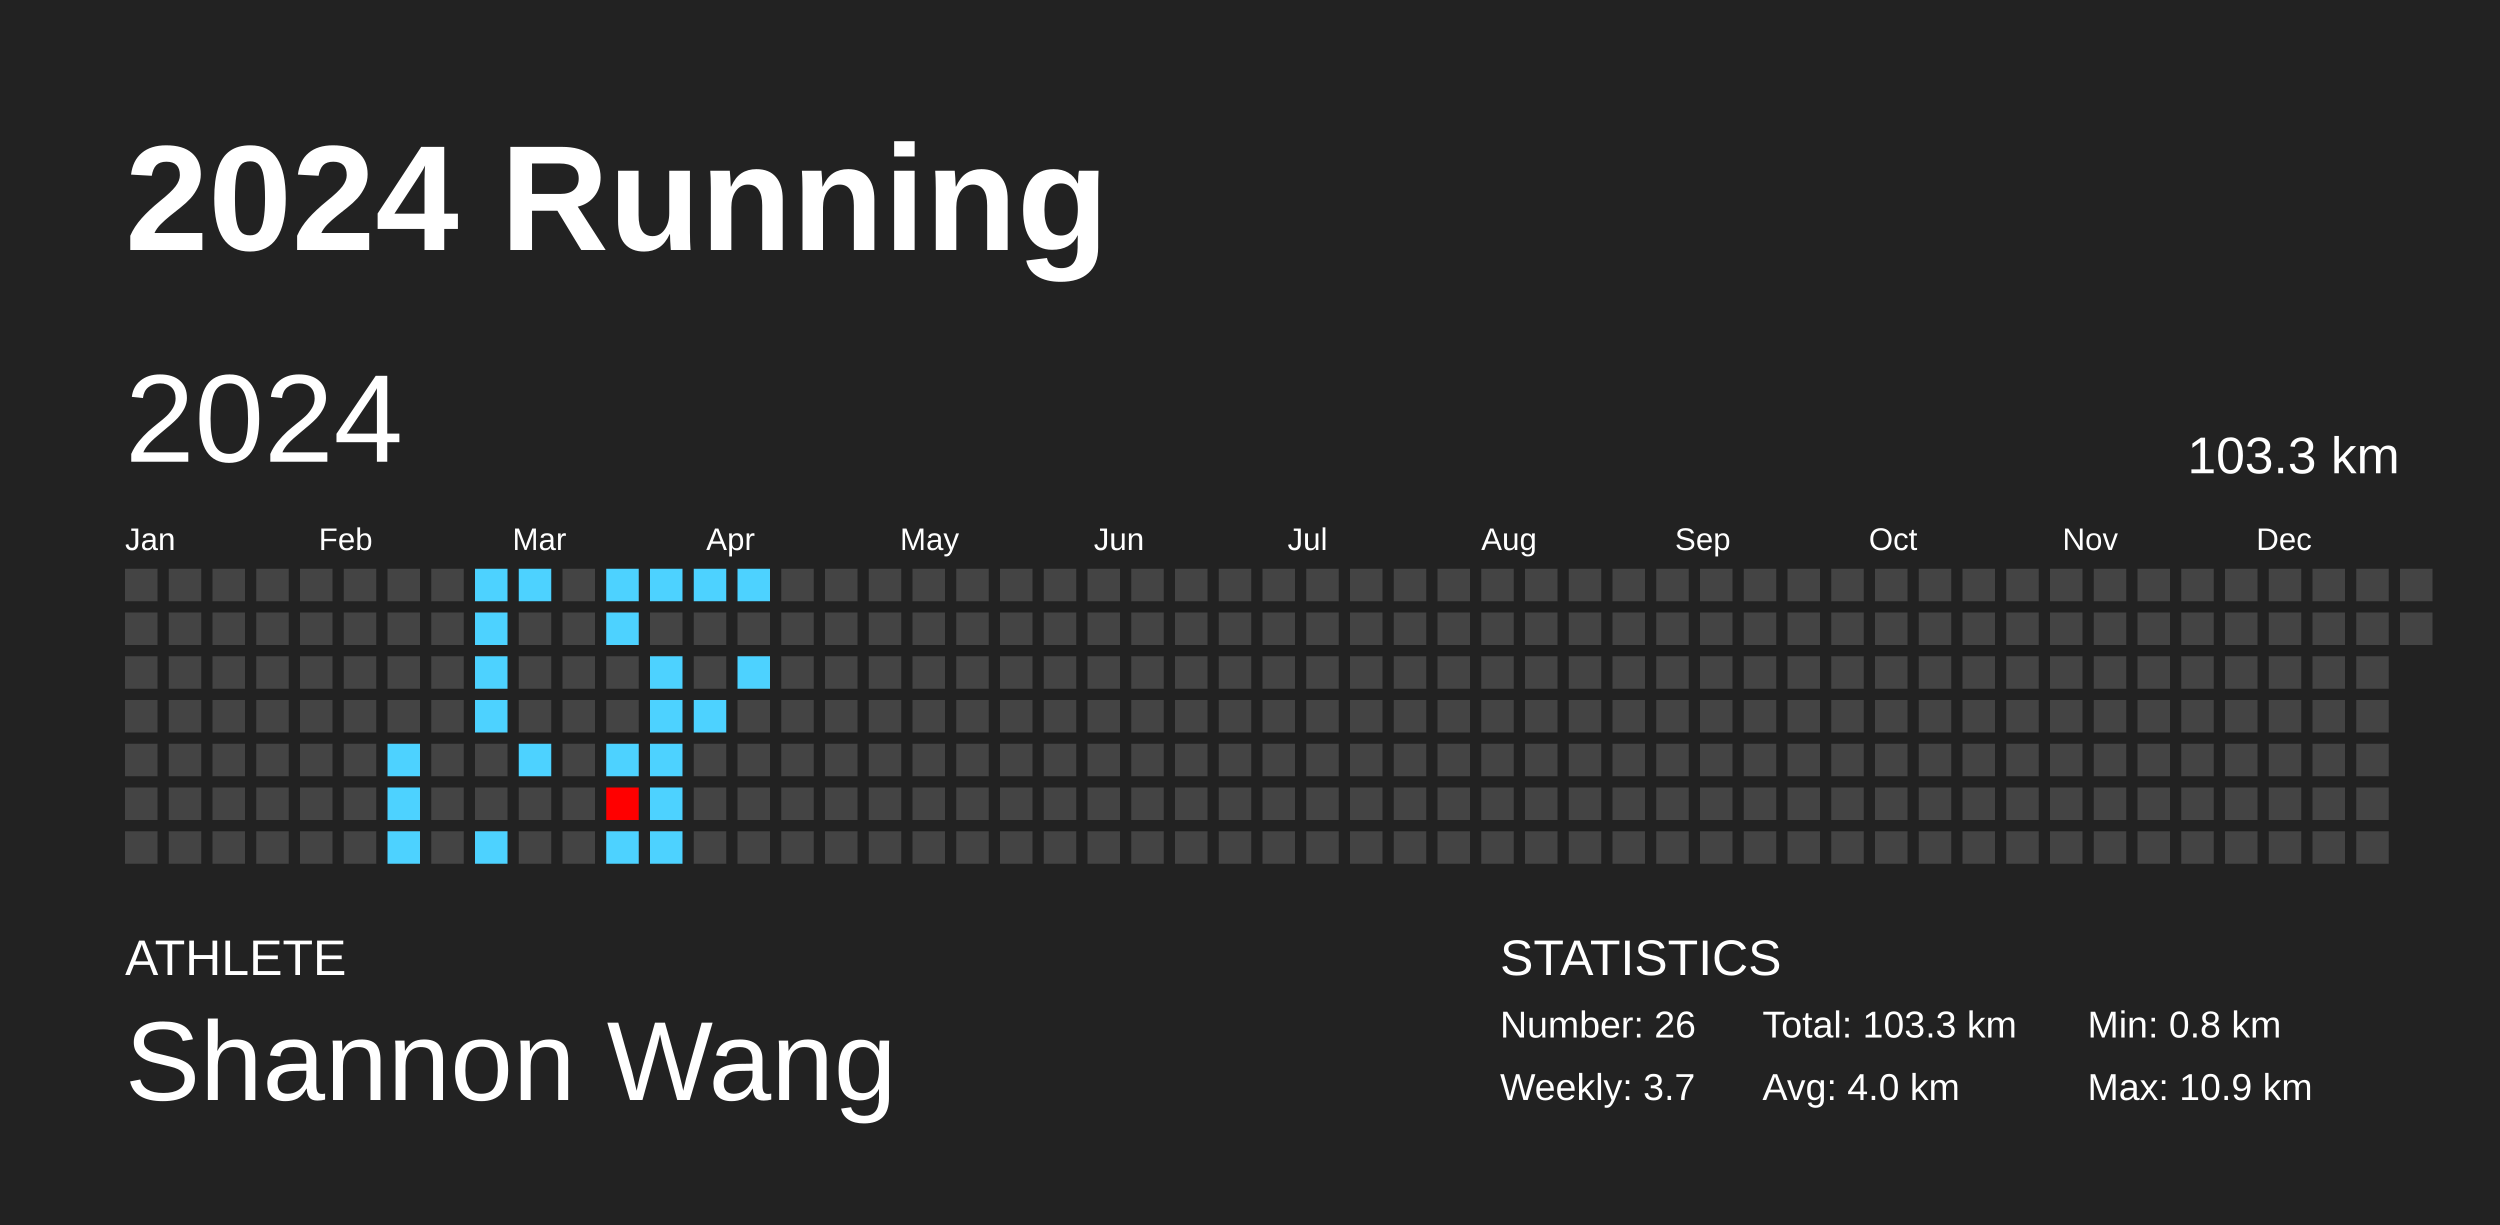
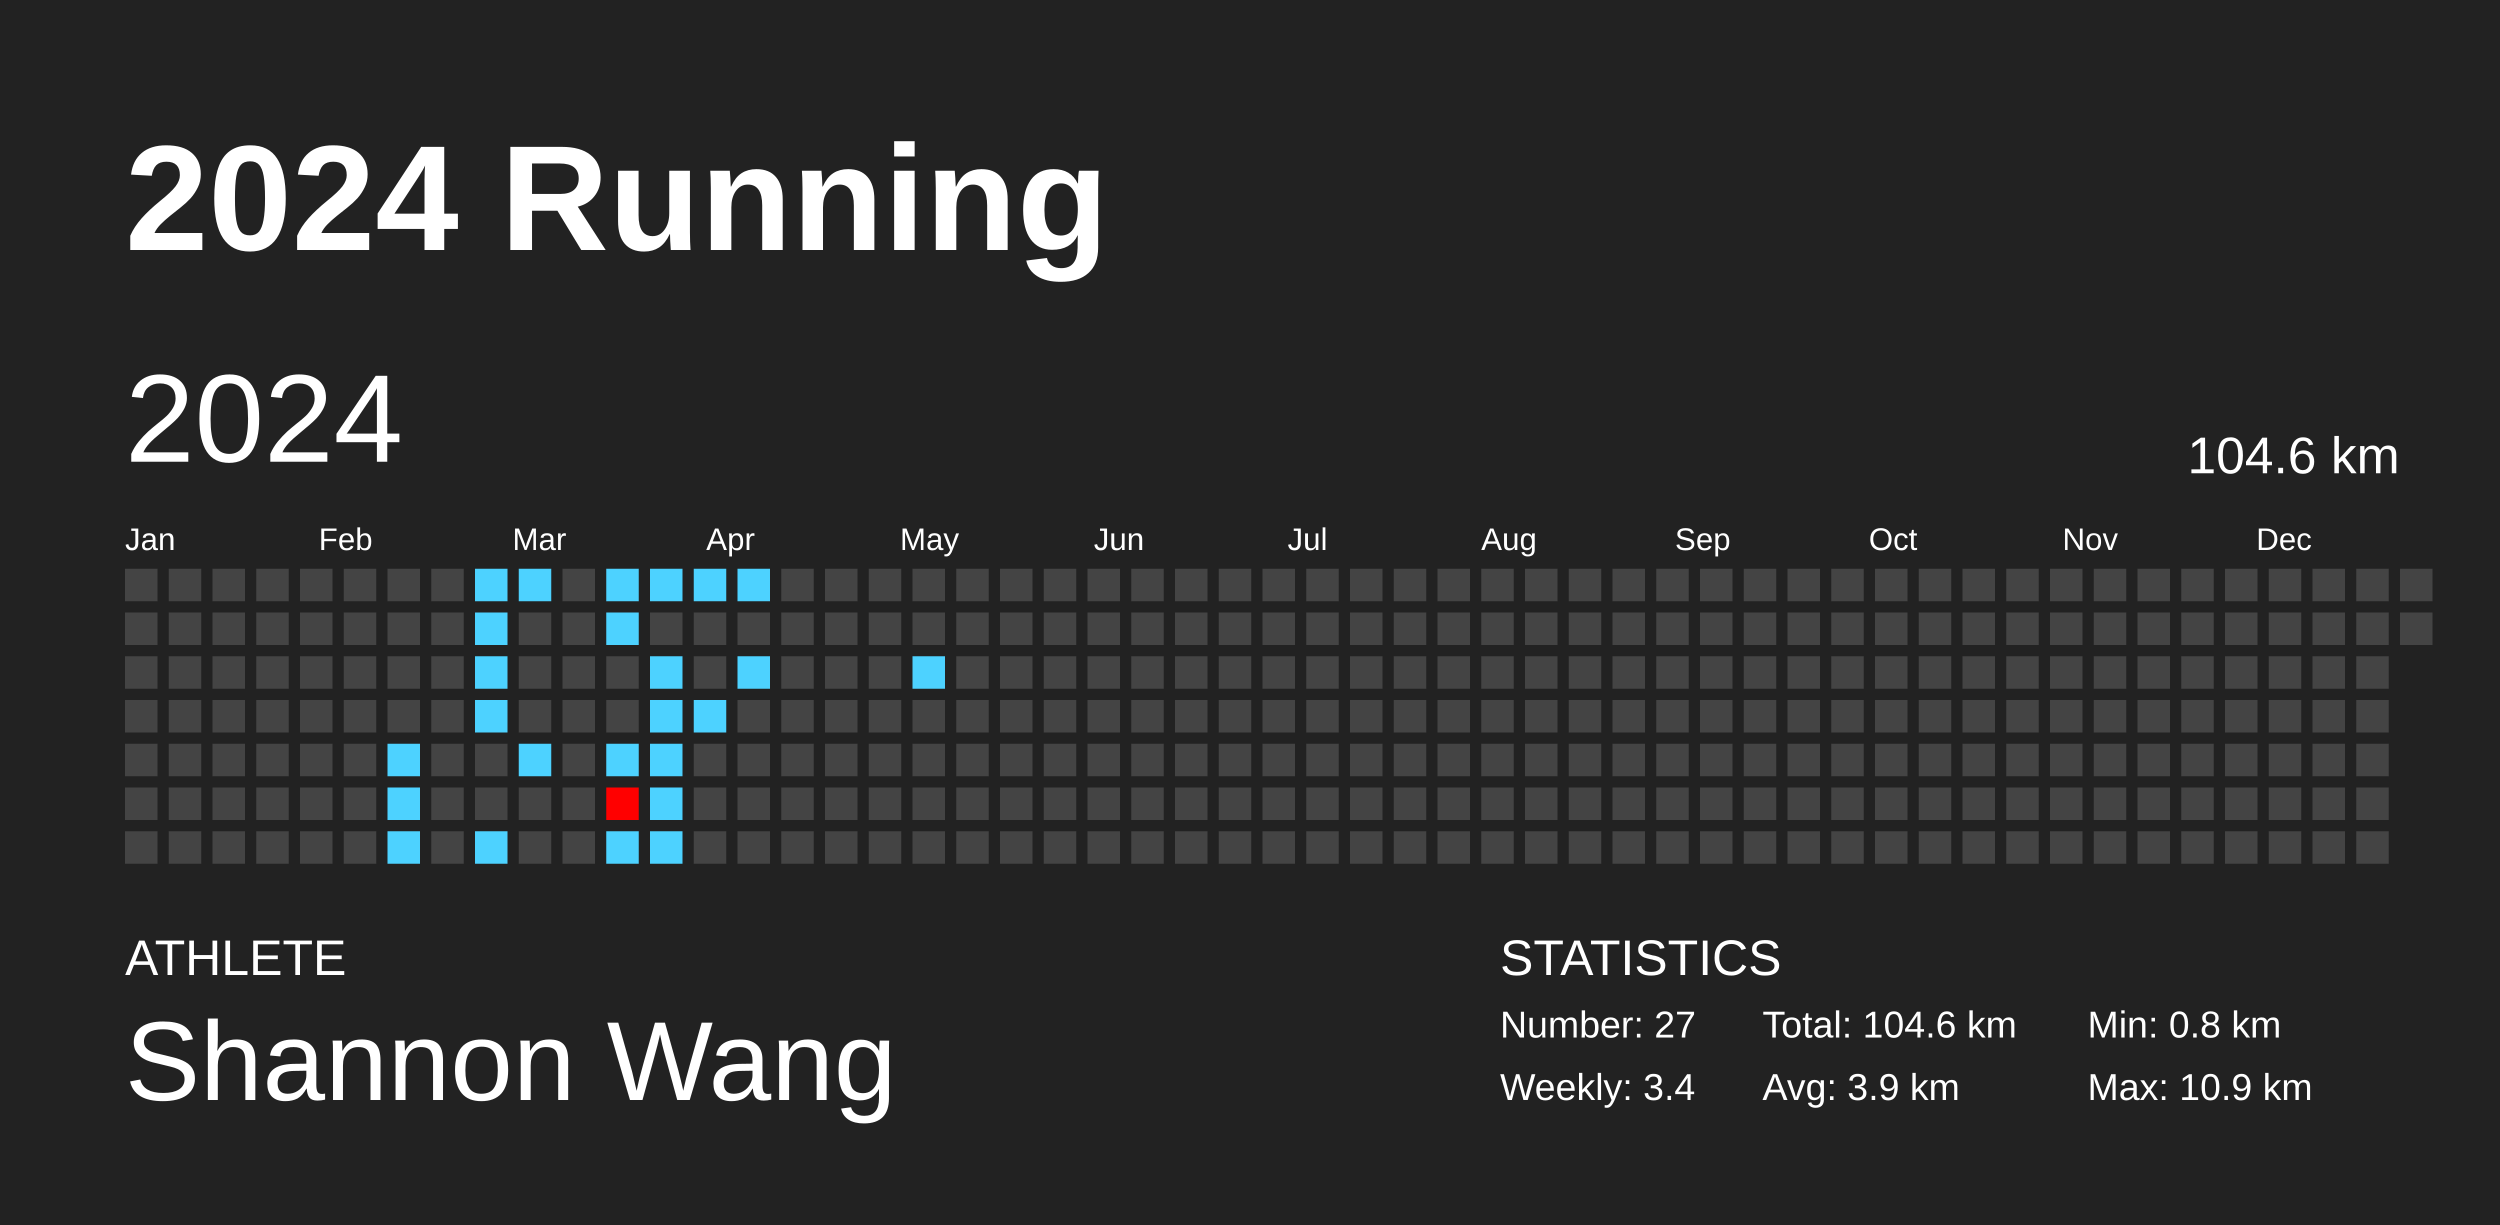
<svg xmlns="http://www.w3.org/2000/svg" baseProfile="full" height="98mm" version="1.1" viewBox="0,0,200,98" width="200mm">
  <defs />
  <rect fill="#222222" height="98" width="200" x="0" y="0" />
  <text fill="#FFFFFF" style="font-size:12px; font-family:Arial; font-weight:bold;" x="10" y="20">2024 Running</text>
  <text fill="#FFFFFF" style="font-size:4px; font-family:Arial" x="10" y="78">ATHLETE</text>
  <text fill="#FFFFFF" style="font-size:9px; font-family:Arial" x="10" y="88">Shannon Wang</text>
  <text fill="#FFFFFF" style="font-size:4px; font-family:Arial" x="120" y="78">STATISTICS</text>
-   <text fill="#FFFFFF" style="font-size:3px; font-family:Arial" x="120" y="83">Number: 26</text>
-   <text fill="#FFFFFF" style="font-size:3px; font-family:Arial" x="120" y="88">Weekly: 3.7</text>
-   <text fill="#FFFFFF" style="font-size:3px; font-family:Arial" x="141" y="83">Total: 103.3 km</text>
-   <text fill="#FFFFFF" style="font-size:3px; font-family:Arial" x="141" y="88">Avg: 4.0 km</text>
+   <text fill="#FFFFFF" style="font-size:3px; font-family:Arial" x="120" y="83">Number: 27</text>
+   <text fill="#FFFFFF" style="font-size:3px; font-family:Arial" x="120" y="88">Weekly: 3.4</text>
+   <text fill="#FFFFFF" style="font-size:3px; font-family:Arial" x="141" y="83">Total: 104.6 km</text>
+   <text fill="#FFFFFF" style="font-size:3px; font-family:Arial" x="141" y="88">Avg: 3.9 km</text>
  <text fill="#FFFFFF" style="font-size:3px; font-family:Arial" x="167" y="83">Min: 0.8 km</text>
  <text fill="#FFFFFF" style="font-size:3px; font-family:Arial" x="167" y="88">Max: 10.9 km</text>
  <text dominant-baseline="hanging" fill="#FFFFFF" style="font-size:10.0px; font-family:Arial;" x="10" y="30">2024</text>
-   <text dominant-baseline="hanging" fill="#FFFFFF" style="font-size:4.125px; font-family:Arial;" x="175" y="35">103.3 km</text>
+   <text dominant-baseline="hanging" fill="#FFFFFF" style="font-size:4.125px; font-family:Arial;" x="175" y="35">104.6 km</text>
  <text fill="#FFFFFF" style="font-size:2.5px; font-family:Arial" x="10.0" y="44">Jan</text>
  <text fill="#FFFFFF" style="font-size:2.5px; font-family:Arial" x="25.5" y="44">Feb</text>
  <text fill="#FFFFFF" style="font-size:2.5px; font-family:Arial" x="41.0" y="44">Mar</text>
  <text fill="#FFFFFF" style="font-size:2.5px; font-family:Arial" x="56.5" y="44">Apr</text>
  <text fill="#FFFFFF" style="font-size:2.5px; font-family:Arial" x="72.0" y="44">May</text>
  <text fill="#FFFFFF" style="font-size:2.5px; font-family:Arial" x="87.5" y="44">Jun</text>
  <text fill="#FFFFFF" style="font-size:2.5px; font-family:Arial" x="103.0" y="44">Jul</text>
  <text fill="#FFFFFF" style="font-size:2.5px; font-family:Arial" x="118.5" y="44">Aug</text>
  <text fill="#FFFFFF" style="font-size:2.5px; font-family:Arial" x="134.0" y="44">Sep</text>
  <text fill="#FFFFFF" style="font-size:2.5px; font-family:Arial" x="149.5" y="44">Oct</text>
  <text fill="#FFFFFF" style="font-size:2.5px; font-family:Arial" x="165.0" y="44">Nov</text>
  <text fill="#FFFFFF" style="font-size:2.5px; font-family:Arial" x="180.5" y="44">Dec</text>
  <rect fill="#444444" height="2.6" width="2.6" x="10.0" y="45.5" />
  <rect fill="#444444" height="2.6" width="2.6" x="10.0" y="49.0" />
  <rect fill="#444444" height="2.6" width="2.6" x="10.0" y="52.5" />
  <rect fill="#444444" height="2.6" width="2.6" x="10.0" y="56.0" />
  <rect fill="#444444" height="2.6" width="2.6" x="10.0" y="59.5" />
  <rect fill="#444444" height="2.6" width="2.6" x="10.0" y="63.0" />
  <rect fill="#444444" height="2.6" width="2.6" x="10.0" y="66.5" />
  <rect fill="#444444" height="2.6" width="2.6" x="13.5" y="45.5" />
  <rect fill="#444444" height="2.6" width="2.6" x="13.5" y="49.0" />
  <rect fill="#444444" height="2.6" width="2.6" x="13.5" y="52.5" />
  <rect fill="#444444" height="2.6" width="2.6" x="13.5" y="56.0" />
  <rect fill="#444444" height="2.6" width="2.6" x="13.5" y="59.5" />
  <rect fill="#444444" height="2.6" width="2.6" x="13.5" y="63.0" />
  <rect fill="#444444" height="2.6" width="2.6" x="13.5" y="66.5" />
  <rect fill="#444444" height="2.6" width="2.6" x="17.0" y="45.5" />
  <rect fill="#444444" height="2.6" width="2.6" x="17.0" y="49.0" />
  <rect fill="#444444" height="2.6" width="2.6" x="17.0" y="52.5" />
  <rect fill="#444444" height="2.6" width="2.6" x="17.0" y="56.0" />
  <rect fill="#444444" height="2.6" width="2.6" x="17.0" y="59.5" />
  <rect fill="#444444" height="2.6" width="2.6" x="17.0" y="63.0" />
  <rect fill="#444444" height="2.6" width="2.6" x="17.0" y="66.5" />
  <rect fill="#444444" height="2.6" width="2.6" x="20.5" y="45.5" />
  <rect fill="#444444" height="2.6" width="2.6" x="20.5" y="49.0" />
  <rect fill="#444444" height="2.6" width="2.6" x="20.5" y="52.5" />
  <rect fill="#444444" height="2.6" width="2.6" x="20.5" y="56.0" />
  <rect fill="#444444" height="2.6" width="2.6" x="20.5" y="59.5" />
  <rect fill="#444444" height="2.6" width="2.6" x="20.5" y="63.0" />
  <rect fill="#444444" height="2.6" width="2.6" x="20.5" y="66.5" />
  <rect fill="#444444" height="2.6" width="2.6" x="24.0" y="45.5" />
  <rect fill="#444444" height="2.6" width="2.6" x="24.0" y="49.0" />
  <rect fill="#444444" height="2.6" width="2.6" x="24.0" y="52.5" />
  <rect fill="#444444" height="2.6" width="2.6" x="24.0" y="56.0" />
  <rect fill="#444444" height="2.6" width="2.6" x="24.0" y="59.5" />
  <rect fill="#444444" height="2.6" width="2.6" x="24.0" y="63.0" />
  <rect fill="#444444" height="2.6" width="2.6" x="24.0" y="66.5" />
  <rect fill="#444444" height="2.6" width="2.6" x="27.5" y="45.5" />
  <rect fill="#444444" height="2.6" width="2.6" x="27.5" y="49.0" />
  <rect fill="#444444" height="2.6" width="2.6" x="27.5" y="52.5" />
  <rect fill="#444444" height="2.6" width="2.6" x="27.5" y="56.0" />
  <rect fill="#444444" height="2.6" width="2.6" x="27.5" y="59.5" />
  <rect fill="#444444" height="2.6" width="2.6" x="27.5" y="63.0" />
  <rect fill="#444444" height="2.6" width="2.6" x="27.5" y="66.5" />
  <rect fill="#444444" height="2.6" width="2.6" x="31.0" y="45.5" />
  <rect fill="#444444" height="2.6" width="2.6" x="31.0" y="49.0" />
  <rect fill="#444444" height="2.6" width="2.6" x="31.0" y="52.5" />
  <rect fill="#444444" height="2.6" width="2.6" x="31.0" y="56.0" />
  <rect fill="#4dd2ff" height="2.6" width="2.6" x="31.0" y="59.5" />
  <rect fill="#4dd2ff" height="2.6" width="2.6" x="31.0" y="63.0" />
  <rect fill="#4dd2ff" height="2.6" width="2.6" x="31.0" y="66.5" />
  <rect fill="#444444" height="2.6" width="2.6" x="34.5" y="45.5" />
  <rect fill="#444444" height="2.6" width="2.6" x="34.5" y="49.0" />
  <rect fill="#444444" height="2.6" width="2.6" x="34.5" y="52.5" />
  <rect fill="#444444" height="2.6" width="2.6" x="34.5" y="56.0" />
  <rect fill="#444444" height="2.6" width="2.6" x="34.5" y="59.5" />
  <rect fill="#444444" height="2.6" width="2.6" x="34.5" y="63.0" />
  <rect fill="#444444" height="2.6" width="2.6" x="34.5" y="66.5" />
  <rect fill="#4dd2ff" height="2.6" width="2.6" x="38.0" y="45.5" />
  <rect fill="#4dd2ff" height="2.6" width="2.6" x="38.0" y="49.0" />
  <rect fill="#4dd2ff" height="2.6" width="2.6" x="38.0" y="52.5" />
  <rect fill="#4dd2ff" height="2.6" width="2.6" x="38.0" y="56.0" />
  <rect fill="#444444" height="2.6" width="2.6" x="38.0" y="59.5" />
  <rect fill="#444444" height="2.6" width="2.6" x="38.0" y="63.0" />
  <rect fill="#4dd2ff" height="2.6" width="2.6" x="38.0" y="66.5" />
  <rect fill="#4dd2ff" height="2.6" width="2.6" x="41.5" y="45.5" />
  <rect fill="#444444" height="2.6" width="2.6" x="41.5" y="49.0" />
  <rect fill="#444444" height="2.6" width="2.6" x="41.5" y="52.5" />
  <rect fill="#444444" height="2.6" width="2.6" x="41.5" y="56.0" />
  <rect fill="#4dd2ff" height="2.6" width="2.6" x="41.5" y="59.5" />
  <rect fill="#444444" height="2.6" width="2.6" x="41.5" y="63.0" />
  <rect fill="#444444" height="2.6" width="2.6" x="41.5" y="66.5" />
  <rect fill="#444444" height="2.6" width="2.6" x="45.0" y="45.5" />
  <rect fill="#444444" height="2.6" width="2.6" x="45.0" y="49.0" />
  <rect fill="#444444" height="2.6" width="2.6" x="45.0" y="52.5" />
  <rect fill="#444444" height="2.6" width="2.6" x="45.0" y="56.0" />
  <rect fill="#444444" height="2.6" width="2.6" x="45.0" y="59.5" />
  <rect fill="#444444" height="2.6" width="2.6" x="45.0" y="63.0" />
  <rect fill="#444444" height="2.6" width="2.6" x="45.0" y="66.5" />
  <rect fill="#4dd2ff" height="2.6" width="2.6" x="48.5" y="45.5" />
  <rect fill="#4dd2ff" height="2.6" width="2.6" x="48.5" y="49.0" />
  <rect fill="#444444" height="2.6" width="2.6" x="48.5" y="52.5" />
  <rect fill="#444444" height="2.6" width="2.6" x="48.5" y="56.0" />
  <rect fill="#4dd2ff" height="2.6" width="2.6" x="48.5" y="59.5" />
  <rect fill="#ff0000" height="2.6" width="2.6" x="48.5" y="63.0" />
  <rect fill="#4dd2ff" height="2.6" width="2.6" x="48.5" y="66.5" />
  <rect fill="#4dd2ff" height="2.6" width="2.6" x="52.0" y="45.5" />
  <rect fill="#444444" height="2.6" width="2.6" x="52.0" y="49.0" />
  <rect fill="#4dd2ff" height="2.6" width="2.6" x="52.0" y="52.5" />
  <rect fill="#4dd2ff" height="2.6" width="2.6" x="52.0" y="56.0" />
  <rect fill="#4dd2ff" height="2.6" width="2.6" x="52.0" y="59.5" />
  <rect fill="#4dd2ff" height="2.6" width="2.6" x="52.0" y="63.0" />
  <rect fill="#4dd2ff" height="2.6" width="2.6" x="52.0" y="66.5" />
  <rect fill="#4dd2ff" height="2.6" width="2.6" x="55.5" y="45.5" />
  <rect fill="#444444" height="2.6" width="2.6" x="55.5" y="49.0" />
  <rect fill="#444444" height="2.6" width="2.6" x="55.5" y="52.5" />
  <rect fill="#4dd2ff" height="2.6" width="2.6" x="55.5" y="56.0" />
  <rect fill="#444444" height="2.6" width="2.6" x="55.5" y="59.5" />
  <rect fill="#444444" height="2.6" width="2.6" x="55.5" y="63.0" />
  <rect fill="#444444" height="2.6" width="2.6" x="55.5" y="66.5" />
  <rect fill="#4dd2ff" height="2.6" width="2.6" x="59.0" y="45.5" />
  <rect fill="#444444" height="2.6" width="2.6" x="59.0" y="49.0" />
  <rect fill="#4dd2ff" height="2.6" width="2.6" x="59.0" y="52.5" />
  <rect fill="#444444" height="2.6" width="2.6" x="59.0" y="56.0" />
  <rect fill="#444444" height="2.6" width="2.6" x="59.0" y="59.5" />
  <rect fill="#444444" height="2.6" width="2.6" x="59.0" y="63.0" />
  <rect fill="#444444" height="2.6" width="2.6" x="59.0" y="66.5" />
  <rect fill="#444444" height="2.6" width="2.6" x="62.5" y="45.5" />
  <rect fill="#444444" height="2.6" width="2.6" x="62.5" y="49.0" />
  <rect fill="#444444" height="2.6" width="2.6" x="62.5" y="52.5" />
  <rect fill="#444444" height="2.6" width="2.6" x="62.5" y="56.0" />
  <rect fill="#444444" height="2.6" width="2.6" x="62.5" y="59.5" />
  <rect fill="#444444" height="2.6" width="2.6" x="62.5" y="63.0" />
  <rect fill="#444444" height="2.6" width="2.6" x="62.5" y="66.5" />
  <rect fill="#444444" height="2.6" width="2.6" x="66.0" y="45.5" />
  <rect fill="#444444" height="2.6" width="2.6" x="66.0" y="49.0" />
  <rect fill="#444444" height="2.6" width="2.6" x="66.0" y="52.5" />
  <rect fill="#444444" height="2.6" width="2.6" x="66.0" y="56.0" />
  <rect fill="#444444" height="2.6" width="2.6" x="66.0" y="59.5" />
  <rect fill="#444444" height="2.6" width="2.6" x="66.0" y="63.0" />
  <rect fill="#444444" height="2.6" width="2.6" x="66.0" y="66.5" />
  <rect fill="#444444" height="2.6" width="2.6" x="69.5" y="45.5" />
  <rect fill="#444444" height="2.6" width="2.6" x="69.5" y="49.0" />
  <rect fill="#444444" height="2.6" width="2.6" x="69.5" y="52.5" />
  <rect fill="#444444" height="2.6" width="2.6" x="69.5" y="56.0" />
  <rect fill="#444444" height="2.6" width="2.6" x="69.5" y="59.5" />
  <rect fill="#444444" height="2.6" width="2.6" x="69.5" y="63.0" />
  <rect fill="#444444" height="2.6" width="2.6" x="69.5" y="66.5" />
  <rect fill="#444444" height="2.6" width="2.6" x="73.0" y="45.5" />
  <rect fill="#444444" height="2.6" width="2.6" x="73.0" y="49.0" />
-   <rect fill="#444444" height="2.6" width="2.6" x="73.0" y="52.5" />
+   <rect fill="#4dd2ff" height="2.6" width="2.6" x="73.0" y="52.5" />
  <rect fill="#444444" height="2.6" width="2.6" x="73.0" y="56.0" />
  <rect fill="#444444" height="2.6" width="2.6" x="73.0" y="59.5" />
  <rect fill="#444444" height="2.6" width="2.6" x="73.0" y="63.0" />
  <rect fill="#444444" height="2.6" width="2.6" x="73.0" y="66.5" />
  <rect fill="#444444" height="2.6" width="2.6" x="76.5" y="45.5" />
  <rect fill="#444444" height="2.6" width="2.6" x="76.5" y="49.0" />
  <rect fill="#444444" height="2.6" width="2.6" x="76.5" y="52.5" />
  <rect fill="#444444" height="2.6" width="2.6" x="76.5" y="56.0" />
  <rect fill="#444444" height="2.6" width="2.6" x="76.5" y="59.5" />
  <rect fill="#444444" height="2.6" width="2.6" x="76.5" y="63.0" />
  <rect fill="#444444" height="2.6" width="2.6" x="76.5" y="66.5" />
  <rect fill="#444444" height="2.6" width="2.6" x="80.0" y="45.5" />
  <rect fill="#444444" height="2.6" width="2.6" x="80.0" y="49.0" />
  <rect fill="#444444" height="2.6" width="2.6" x="80.0" y="52.5" />
  <rect fill="#444444" height="2.6" width="2.6" x="80.0" y="56.0" />
  <rect fill="#444444" height="2.6" width="2.6" x="80.0" y="59.5" />
  <rect fill="#444444" height="2.6" width="2.6" x="80.0" y="63.0" />
  <rect fill="#444444" height="2.6" width="2.6" x="80.0" y="66.5" />
  <rect fill="#444444" height="2.6" width="2.6" x="83.5" y="45.5" />
  <rect fill="#444444" height="2.6" width="2.6" x="83.5" y="49.0" />
  <rect fill="#444444" height="2.6" width="2.6" x="83.5" y="52.5" />
  <rect fill="#444444" height="2.6" width="2.6" x="83.5" y="56.0" />
  <rect fill="#444444" height="2.6" width="2.6" x="83.5" y="59.5" />
  <rect fill="#444444" height="2.6" width="2.6" x="83.5" y="63.0" />
  <rect fill="#444444" height="2.6" width="2.6" x="83.5" y="66.5" />
  <rect fill="#444444" height="2.6" width="2.6" x="87.0" y="45.5" />
  <rect fill="#444444" height="2.6" width="2.6" x="87.0" y="49.0" />
  <rect fill="#444444" height="2.6" width="2.6" x="87.0" y="52.5" />
  <rect fill="#444444" height="2.6" width="2.6" x="87.0" y="56.0" />
  <rect fill="#444444" height="2.6" width="2.6" x="87.0" y="59.5" />
  <rect fill="#444444" height="2.6" width="2.6" x="87.0" y="63.0" />
  <rect fill="#444444" height="2.6" width="2.6" x="87.0" y="66.5" />
  <rect fill="#444444" height="2.6" width="2.6" x="90.5" y="45.5" />
  <rect fill="#444444" height="2.6" width="2.6" x="90.5" y="49.0" />
  <rect fill="#444444" height="2.6" width="2.6" x="90.5" y="52.5" />
  <rect fill="#444444" height="2.6" width="2.6" x="90.5" y="56.0" />
  <rect fill="#444444" height="2.6" width="2.6" x="90.5" y="59.5" />
  <rect fill="#444444" height="2.6" width="2.6" x="90.5" y="63.0" />
  <rect fill="#444444" height="2.6" width="2.6" x="90.5" y="66.5" />
  <rect fill="#444444" height="2.6" width="2.6" x="94.0" y="45.5" />
  <rect fill="#444444" height="2.6" width="2.6" x="94.0" y="49.0" />
  <rect fill="#444444" height="2.6" width="2.6" x="94.0" y="52.5" />
  <rect fill="#444444" height="2.6" width="2.6" x="94.0" y="56.0" />
  <rect fill="#444444" height="2.6" width="2.6" x="94.0" y="59.5" />
  <rect fill="#444444" height="2.6" width="2.6" x="94.0" y="63.0" />
  <rect fill="#444444" height="2.6" width="2.6" x="94.0" y="66.5" />
  <rect fill="#444444" height="2.6" width="2.6" x="97.5" y="45.5" />
  <rect fill="#444444" height="2.6" width="2.6" x="97.5" y="49.0" />
  <rect fill="#444444" height="2.6" width="2.6" x="97.5" y="52.5" />
  <rect fill="#444444" height="2.6" width="2.6" x="97.5" y="56.0" />
  <rect fill="#444444" height="2.6" width="2.6" x="97.5" y="59.5" />
  <rect fill="#444444" height="2.6" width="2.6" x="97.5" y="63.0" />
  <rect fill="#444444" height="2.6" width="2.6" x="97.5" y="66.5" />
  <rect fill="#444444" height="2.6" width="2.6" x="101.0" y="45.5" />
  <rect fill="#444444" height="2.6" width="2.6" x="101.0" y="49.0" />
  <rect fill="#444444" height="2.6" width="2.6" x="101.0" y="52.5" />
  <rect fill="#444444" height="2.6" width="2.6" x="101.0" y="56.0" />
  <rect fill="#444444" height="2.6" width="2.6" x="101.0" y="59.5" />
  <rect fill="#444444" height="2.6" width="2.6" x="101.0" y="63.0" />
  <rect fill="#444444" height="2.6" width="2.6" x="101.0" y="66.5" />
  <rect fill="#444444" height="2.6" width="2.6" x="104.5" y="45.5" />
  <rect fill="#444444" height="2.6" width="2.6" x="104.5" y="49.0" />
  <rect fill="#444444" height="2.6" width="2.6" x="104.5" y="52.5" />
  <rect fill="#444444" height="2.6" width="2.6" x="104.5" y="56.0" />
  <rect fill="#444444" height="2.6" width="2.6" x="104.5" y="59.5" />
  <rect fill="#444444" height="2.6" width="2.6" x="104.5" y="63.0" />
  <rect fill="#444444" height="2.6" width="2.6" x="104.5" y="66.5" />
  <rect fill="#444444" height="2.6" width="2.6" x="108.0" y="45.5" />
  <rect fill="#444444" height="2.6" width="2.6" x="108.0" y="49.0" />
  <rect fill="#444444" height="2.6" width="2.6" x="108.0" y="52.5" />
  <rect fill="#444444" height="2.6" width="2.6" x="108.0" y="56.0" />
  <rect fill="#444444" height="2.6" width="2.6" x="108.0" y="59.5" />
  <rect fill="#444444" height="2.6" width="2.6" x="108.0" y="63.0" />
  <rect fill="#444444" height="2.6" width="2.6" x="108.0" y="66.5" />
  <rect fill="#444444" height="2.6" width="2.6" x="111.5" y="45.5" />
  <rect fill="#444444" height="2.6" width="2.6" x="111.5" y="49.0" />
  <rect fill="#444444" height="2.6" width="2.6" x="111.5" y="52.5" />
  <rect fill="#444444" height="2.6" width="2.6" x="111.5" y="56.0" />
  <rect fill="#444444" height="2.6" width="2.6" x="111.5" y="59.5" />
  <rect fill="#444444" height="2.6" width="2.6" x="111.5" y="63.0" />
  <rect fill="#444444" height="2.6" width="2.6" x="111.5" y="66.5" />
  <rect fill="#444444" height="2.6" width="2.6" x="115.0" y="45.5" />
  <rect fill="#444444" height="2.6" width="2.6" x="115.0" y="49.0" />
  <rect fill="#444444" height="2.6" width="2.6" x="115.0" y="52.5" />
  <rect fill="#444444" height="2.6" width="2.6" x="115.0" y="56.0" />
  <rect fill="#444444" height="2.6" width="2.6" x="115.0" y="59.5" />
  <rect fill="#444444" height="2.6" width="2.6" x="115.0" y="63.0" />
  <rect fill="#444444" height="2.6" width="2.6" x="115.0" y="66.5" />
  <rect fill="#444444" height="2.6" width="2.6" x="118.5" y="45.5" />
  <rect fill="#444444" height="2.6" width="2.6" x="118.5" y="49.0" />
  <rect fill="#444444" height="2.6" width="2.6" x="118.5" y="52.5" />
  <rect fill="#444444" height="2.6" width="2.6" x="118.5" y="56.0" />
  <rect fill="#444444" height="2.6" width="2.6" x="118.5" y="59.5" />
  <rect fill="#444444" height="2.6" width="2.6" x="118.5" y="63.0" />
  <rect fill="#444444" height="2.6" width="2.6" x="118.5" y="66.5" />
  <rect fill="#444444" height="2.6" width="2.6" x="122.0" y="45.5" />
  <rect fill="#444444" height="2.6" width="2.6" x="122.0" y="49.0" />
  <rect fill="#444444" height="2.6" width="2.6" x="122.0" y="52.5" />
  <rect fill="#444444" height="2.6" width="2.6" x="122.0" y="56.0" />
  <rect fill="#444444" height="2.6" width="2.6" x="122.0" y="59.5" />
  <rect fill="#444444" height="2.6" width="2.6" x="122.0" y="63.0" />
  <rect fill="#444444" height="2.6" width="2.6" x="122.0" y="66.5" />
  <rect fill="#444444" height="2.6" width="2.6" x="125.5" y="45.5" />
  <rect fill="#444444" height="2.6" width="2.6" x="125.5" y="49.0" />
  <rect fill="#444444" height="2.6" width="2.6" x="125.5" y="52.5" />
  <rect fill="#444444" height="2.6" width="2.6" x="125.5" y="56.0" />
  <rect fill="#444444" height="2.6" width="2.6" x="125.5" y="59.5" />
  <rect fill="#444444" height="2.6" width="2.6" x="125.5" y="63.0" />
  <rect fill="#444444" height="2.6" width="2.6" x="125.5" y="66.5" />
  <rect fill="#444444" height="2.6" width="2.6" x="129.0" y="45.5" />
  <rect fill="#444444" height="2.6" width="2.6" x="129.0" y="49.0" />
  <rect fill="#444444" height="2.6" width="2.6" x="129.0" y="52.5" />
  <rect fill="#444444" height="2.6" width="2.6" x="129.0" y="56.0" />
  <rect fill="#444444" height="2.6" width="2.6" x="129.0" y="59.5" />
  <rect fill="#444444" height="2.6" width="2.6" x="129.0" y="63.0" />
  <rect fill="#444444" height="2.6" width="2.6" x="129.0" y="66.5" />
  <rect fill="#444444" height="2.6" width="2.6" x="132.5" y="45.5" />
  <rect fill="#444444" height="2.6" width="2.6" x="132.5" y="49.0" />
  <rect fill="#444444" height="2.6" width="2.6" x="132.5" y="52.5" />
  <rect fill="#444444" height="2.6" width="2.6" x="132.5" y="56.0" />
  <rect fill="#444444" height="2.6" width="2.6" x="132.5" y="59.5" />
  <rect fill="#444444" height="2.6" width="2.6" x="132.5" y="63.0" />
  <rect fill="#444444" height="2.6" width="2.6" x="132.5" y="66.5" />
  <rect fill="#444444" height="2.6" width="2.6" x="136.0" y="45.5" />
  <rect fill="#444444" height="2.6" width="2.6" x="136.0" y="49.0" />
  <rect fill="#444444" height="2.6" width="2.6" x="136.0" y="52.5" />
  <rect fill="#444444" height="2.6" width="2.6" x="136.0" y="56.0" />
  <rect fill="#444444" height="2.6" width="2.6" x="136.0" y="59.5" />
  <rect fill="#444444" height="2.6" width="2.6" x="136.0" y="63.0" />
  <rect fill="#444444" height="2.6" width="2.6" x="136.0" y="66.5" />
  <rect fill="#444444" height="2.6" width="2.6" x="139.5" y="45.5" />
  <rect fill="#444444" height="2.6" width="2.6" x="139.5" y="49.0" />
  <rect fill="#444444" height="2.6" width="2.6" x="139.5" y="52.5" />
  <rect fill="#444444" height="2.6" width="2.6" x="139.5" y="56.0" />
  <rect fill="#444444" height="2.6" width="2.6" x="139.5" y="59.5" />
  <rect fill="#444444" height="2.6" width="2.6" x="139.5" y="63.0" />
  <rect fill="#444444" height="2.6" width="2.6" x="139.5" y="66.5" />
  <rect fill="#444444" height="2.6" width="2.6" x="143.0" y="45.5" />
  <rect fill="#444444" height="2.6" width="2.6" x="143.0" y="49.0" />
  <rect fill="#444444" height="2.6" width="2.6" x="143.0" y="52.5" />
  <rect fill="#444444" height="2.6" width="2.6" x="143.0" y="56.0" />
  <rect fill="#444444" height="2.6" width="2.6" x="143.0" y="59.5" />
  <rect fill="#444444" height="2.6" width="2.6" x="143.0" y="63.0" />
  <rect fill="#444444" height="2.6" width="2.6" x="143.0" y="66.5" />
  <rect fill="#444444" height="2.6" width="2.6" x="146.5" y="45.5" />
  <rect fill="#444444" height="2.6" width="2.6" x="146.5" y="49.0" />
  <rect fill="#444444" height="2.6" width="2.6" x="146.5" y="52.5" />
  <rect fill="#444444" height="2.6" width="2.6" x="146.5" y="56.0" />
  <rect fill="#444444" height="2.6" width="2.6" x="146.5" y="59.5" />
  <rect fill="#444444" height="2.6" width="2.6" x="146.5" y="63.0" />
  <rect fill="#444444" height="2.6" width="2.6" x="146.5" y="66.5" />
  <rect fill="#444444" height="2.6" width="2.6" x="150.0" y="45.5" />
  <rect fill="#444444" height="2.6" width="2.6" x="150.0" y="49.0" />
  <rect fill="#444444" height="2.6" width="2.6" x="150.0" y="52.5" />
  <rect fill="#444444" height="2.6" width="2.6" x="150.0" y="56.0" />
  <rect fill="#444444" height="2.6" width="2.6" x="150.0" y="59.5" />
  <rect fill="#444444" height="2.6" width="2.6" x="150.0" y="63.0" />
  <rect fill="#444444" height="2.6" width="2.6" x="150.0" y="66.5" />
  <rect fill="#444444" height="2.6" width="2.6" x="153.5" y="45.5" />
  <rect fill="#444444" height="2.6" width="2.6" x="153.5" y="49.0" />
  <rect fill="#444444" height="2.6" width="2.6" x="153.5" y="52.5" />
  <rect fill="#444444" height="2.6" width="2.6" x="153.5" y="56.0" />
  <rect fill="#444444" height="2.6" width="2.6" x="153.5" y="59.5" />
  <rect fill="#444444" height="2.6" width="2.6" x="153.5" y="63.0" />
  <rect fill="#444444" height="2.6" width="2.6" x="153.5" y="66.5" />
  <rect fill="#444444" height="2.6" width="2.6" x="157.0" y="45.5" />
  <rect fill="#444444" height="2.6" width="2.6" x="157.0" y="49.0" />
  <rect fill="#444444" height="2.6" width="2.6" x="157.0" y="52.5" />
  <rect fill="#444444" height="2.6" width="2.6" x="157.0" y="56.0" />
  <rect fill="#444444" height="2.6" width="2.6" x="157.0" y="59.5" />
  <rect fill="#444444" height="2.6" width="2.6" x="157.0" y="63.0" />
  <rect fill="#444444" height="2.6" width="2.6" x="157.0" y="66.5" />
  <rect fill="#444444" height="2.6" width="2.6" x="160.5" y="45.5" />
  <rect fill="#444444" height="2.6" width="2.6" x="160.5" y="49.0" />
  <rect fill="#444444" height="2.6" width="2.6" x="160.5" y="52.5" />
  <rect fill="#444444" height="2.6" width="2.6" x="160.5" y="56.0" />
  <rect fill="#444444" height="2.6" width="2.6" x="160.5" y="59.5" />
  <rect fill="#444444" height="2.6" width="2.6" x="160.5" y="63.0" />
  <rect fill="#444444" height="2.6" width="2.6" x="160.5" y="66.5" />
  <rect fill="#444444" height="2.6" width="2.6" x="164.0" y="45.5" />
  <rect fill="#444444" height="2.6" width="2.6" x="164.0" y="49.0" />
  <rect fill="#444444" height="2.6" width="2.6" x="164.0" y="52.5" />
  <rect fill="#444444" height="2.6" width="2.6" x="164.0" y="56.0" />
  <rect fill="#444444" height="2.6" width="2.6" x="164.0" y="59.5" />
  <rect fill="#444444" height="2.6" width="2.6" x="164.0" y="63.0" />
  <rect fill="#444444" height="2.6" width="2.6" x="164.0" y="66.5" />
  <rect fill="#444444" height="2.6" width="2.6" x="167.5" y="45.5" />
  <rect fill="#444444" height="2.6" width="2.6" x="167.5" y="49.0" />
  <rect fill="#444444" height="2.6" width="2.6" x="167.5" y="52.5" />
  <rect fill="#444444" height="2.6" width="2.6" x="167.5" y="56.0" />
  <rect fill="#444444" height="2.6" width="2.6" x="167.5" y="59.5" />
  <rect fill="#444444" height="2.6" width="2.6" x="167.5" y="63.0" />
  <rect fill="#444444" height="2.6" width="2.6" x="167.5" y="66.5" />
  <rect fill="#444444" height="2.6" width="2.6" x="171.0" y="45.5" />
  <rect fill="#444444" height="2.6" width="2.6" x="171.0" y="49.0" />
  <rect fill="#444444" height="2.6" width="2.6" x="171.0" y="52.5" />
  <rect fill="#444444" height="2.6" width="2.6" x="171.0" y="56.0" />
  <rect fill="#444444" height="2.6" width="2.6" x="171.0" y="59.5" />
  <rect fill="#444444" height="2.6" width="2.6" x="171.0" y="63.0" />
  <rect fill="#444444" height="2.6" width="2.6" x="171.0" y="66.5" />
  <rect fill="#444444" height="2.6" width="2.6" x="174.5" y="45.5" />
  <rect fill="#444444" height="2.6" width="2.6" x="174.5" y="49.0" />
  <rect fill="#444444" height="2.6" width="2.6" x="174.5" y="52.5" />
  <rect fill="#444444" height="2.6" width="2.6" x="174.5" y="56.0" />
  <rect fill="#444444" height="2.6" width="2.6" x="174.5" y="59.5" />
  <rect fill="#444444" height="2.6" width="2.6" x="174.5" y="63.0" />
  <rect fill="#444444" height="2.6" width="2.6" x="174.5" y="66.5" />
  <rect fill="#444444" height="2.6" width="2.6" x="178.0" y="45.5" />
  <rect fill="#444444" height="2.6" width="2.6" x="178.0" y="49.0" />
  <rect fill="#444444" height="2.6" width="2.6" x="178.0" y="52.5" />
  <rect fill="#444444" height="2.6" width="2.6" x="178.0" y="56.0" />
  <rect fill="#444444" height="2.6" width="2.6" x="178.0" y="59.5" />
  <rect fill="#444444" height="2.6" width="2.6" x="178.0" y="63.0" />
  <rect fill="#444444" height="2.6" width="2.6" x="178.0" y="66.5" />
  <rect fill="#444444" height="2.6" width="2.6" x="181.5" y="45.5" />
  <rect fill="#444444" height="2.6" width="2.6" x="181.5" y="49.0" />
  <rect fill="#444444" height="2.6" width="2.6" x="181.5" y="52.5" />
  <rect fill="#444444" height="2.6" width="2.6" x="181.5" y="56.0" />
  <rect fill="#444444" height="2.6" width="2.6" x="181.5" y="59.5" />
  <rect fill="#444444" height="2.6" width="2.6" x="181.5" y="63.0" />
  <rect fill="#444444" height="2.6" width="2.6" x="181.5" y="66.5" />
  <rect fill="#444444" height="2.6" width="2.6" x="185.0" y="45.5" />
  <rect fill="#444444" height="2.6" width="2.6" x="185.0" y="49.0" />
  <rect fill="#444444" height="2.6" width="2.6" x="185.0" y="52.5" />
  <rect fill="#444444" height="2.6" width="2.6" x="185.0" y="56.0" />
  <rect fill="#444444" height="2.6" width="2.6" x="185.0" y="59.5" />
  <rect fill="#444444" height="2.6" width="2.6" x="185.0" y="63.0" />
  <rect fill="#444444" height="2.6" width="2.6" x="185.0" y="66.5" />
  <rect fill="#444444" height="2.6" width="2.6" x="188.5" y="45.5" />
  <rect fill="#444444" height="2.6" width="2.6" x="188.5" y="49.0" />
  <rect fill="#444444" height="2.6" width="2.6" x="188.5" y="52.5" />
  <rect fill="#444444" height="2.6" width="2.6" x="188.5" y="56.0" />
  <rect fill="#444444" height="2.6" width="2.6" x="188.5" y="59.5" />
  <rect fill="#444444" height="2.6" width="2.6" x="188.5" y="63.0" />
  <rect fill="#444444" height="2.6" width="2.6" x="188.5" y="66.5" />
  <rect fill="#444444" height="2.6" width="2.6" x="192.0" y="45.5" />
  <rect fill="#444444" height="2.6" width="2.6" x="192.0" y="49.0" />
</svg>
